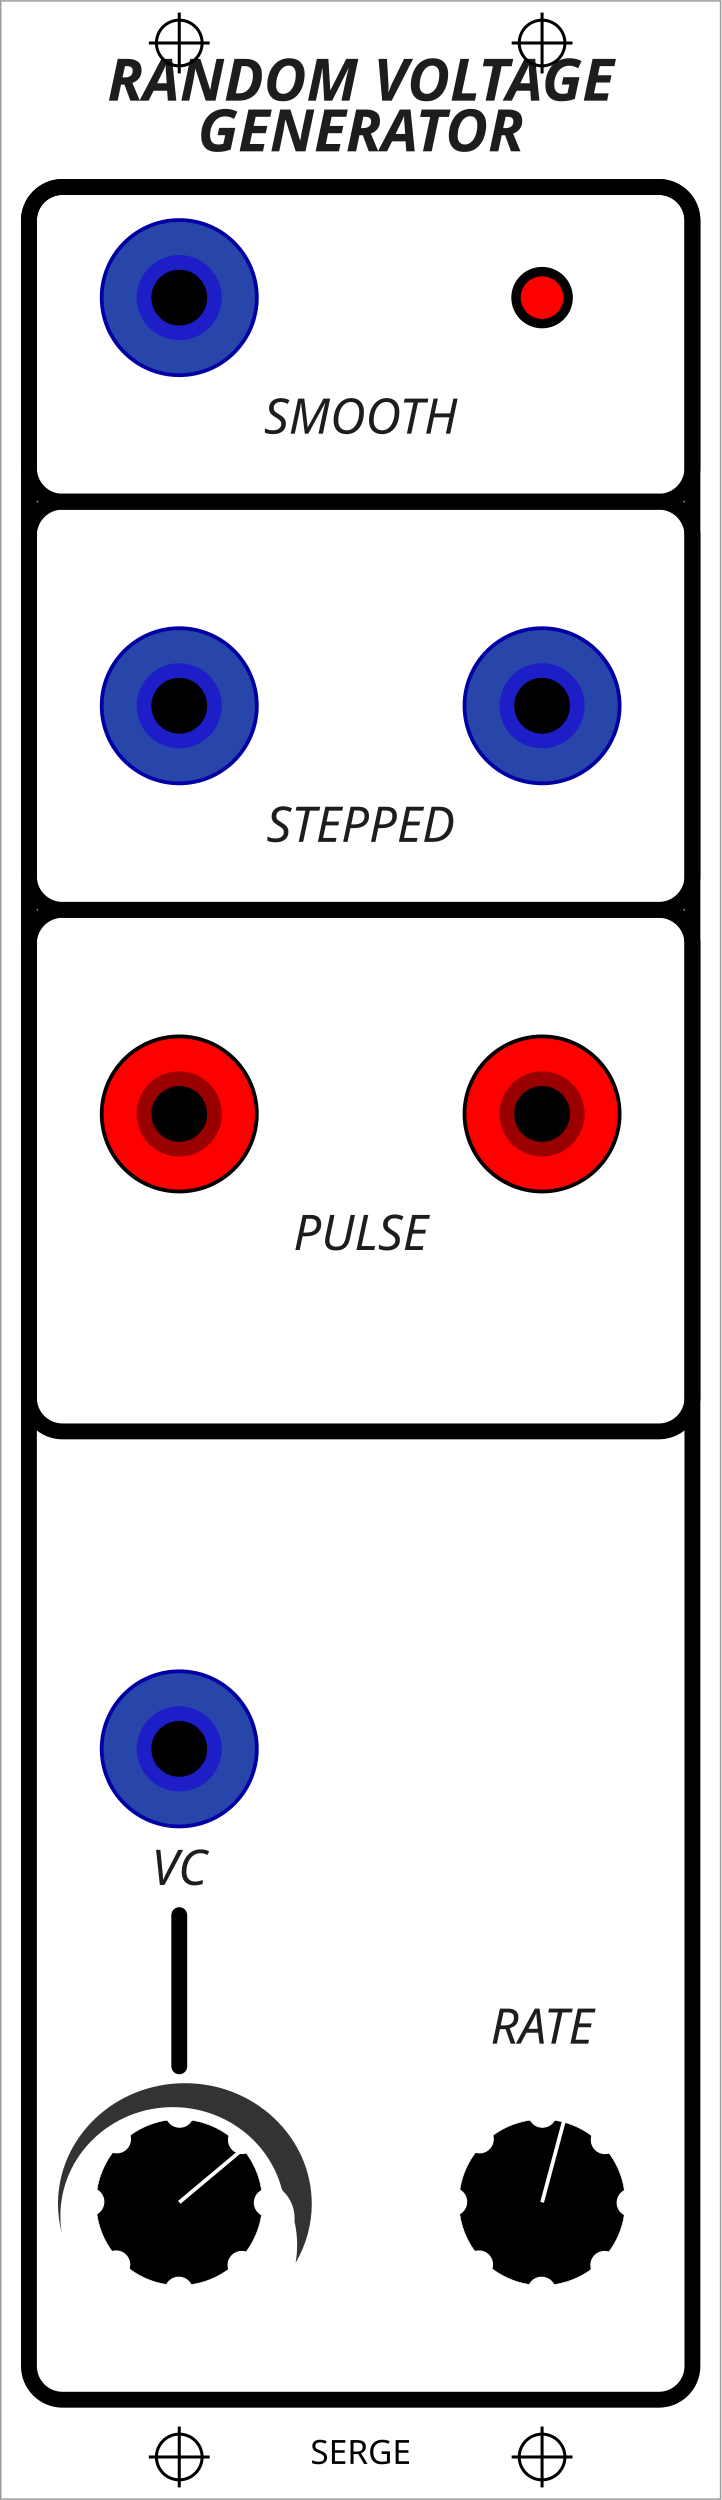
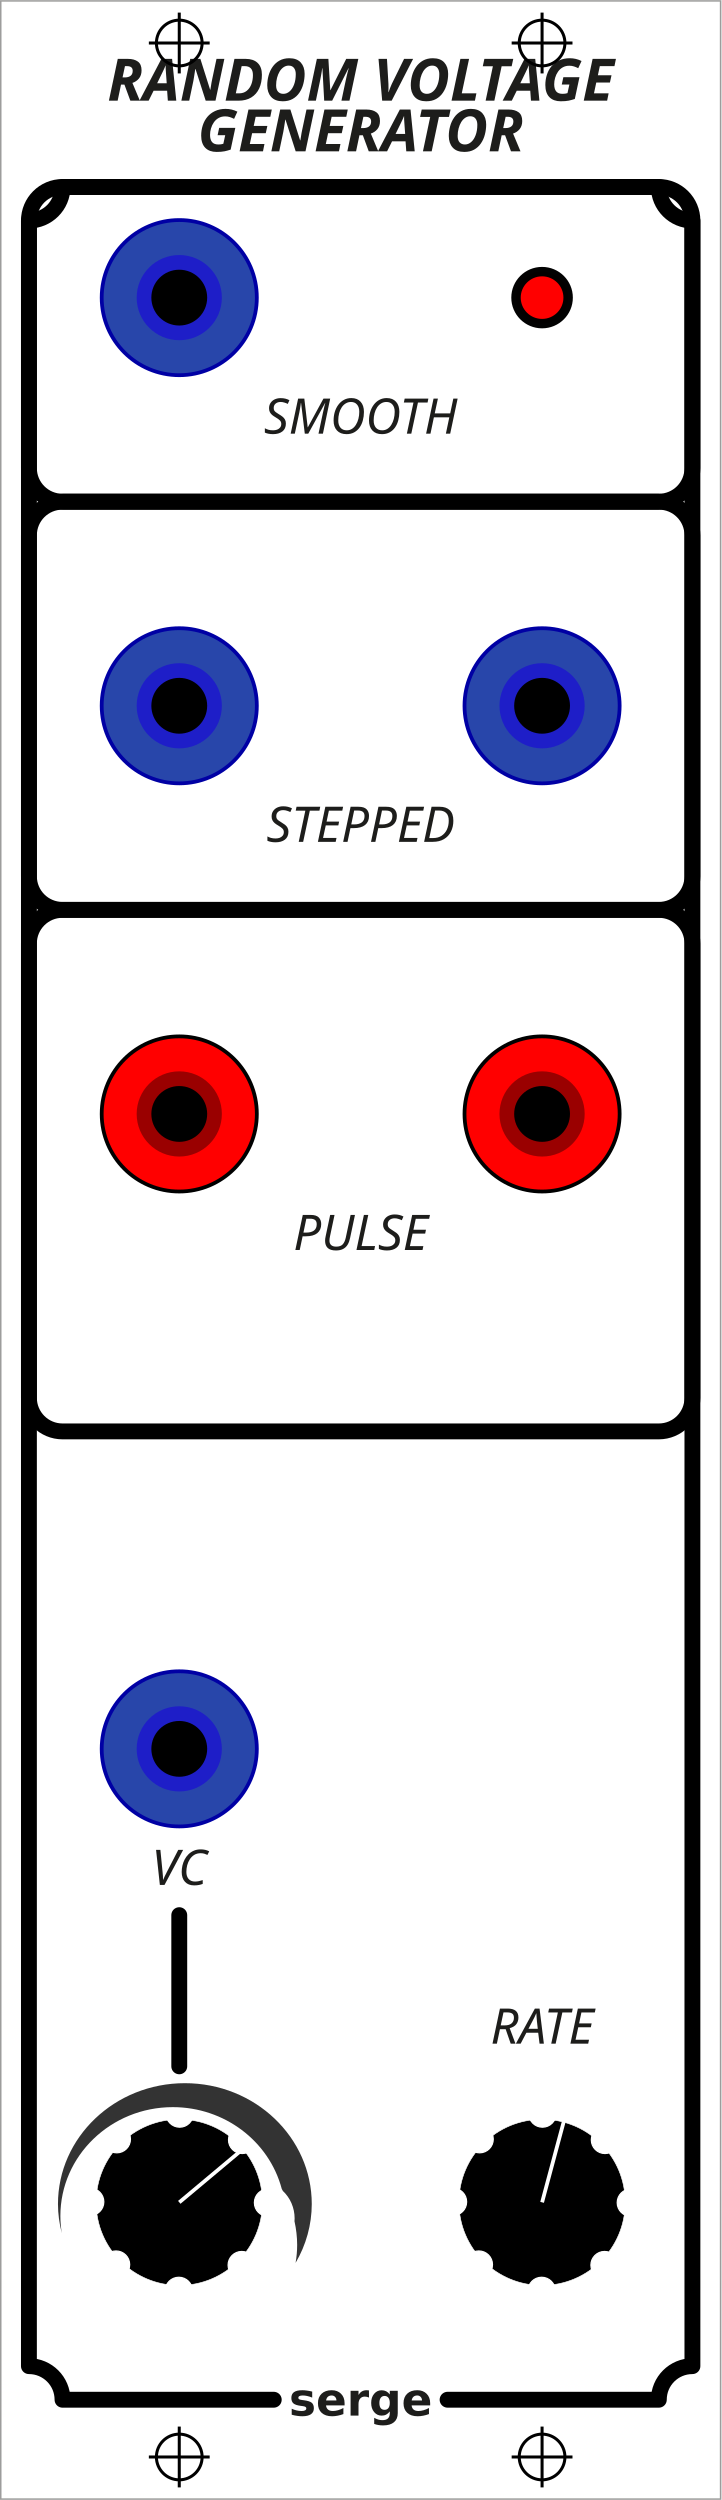
<svg xmlns="http://www.w3.org/2000/svg" xmlns:xlink="http://www.w3.org/1999/xlink" viewBox="0 0 190.866 661.417" height="6.89in" width="1.988in" xml:space="preserve" id="svg-serge" version="1.1">
  <defs id="defs-serge">
    <clipPath id="XMLID_3_-2-2-8-3-0-1-2">
      <use id="use7823-3-2-4-9-0-0" xlink:href="#XMLID_1_" x="0" y="0" width="100%" height="100%" />
    </clipPath>
    <circle id="XMLID_1_" cx="20.975" cy="20.926" r="18.024" />
  </defs>
  <g id="layer-Background">
    <rect id="background-white" x="0" y="0" width="190.866" height="661.417" style="fill:#ffffff;fill-opacity:1;stroke:none" />
    <rect x="0.2" y="0.2" width="190.466" height="661.017" style="fill:none;stroke:#9d9d9c;stroke-width:0.4" />
  </g>
  <g id="layer-Linework" transform="translate(-48.5669 -5.2913)">
-     <path d="M 56.22,63.611 A 8.89,8.89 0 0 1 65.11,54.721 L 222.89,54.721 A 8.89,8.89 0 0 1 231.78,63.611 L 231.78,631.332 A 8.89,8.89 0 0 1 222.89,640.221 L 65.11,640.221 A 8.89,8.89 0 0 1 56.22,631.332 Z" style="display:inline;fill:none;stroke:#000000;stroke-width:4.2;stroke-linecap:round;stroke-linejoin:round" />
+     <path d="M 167.000,640.221 L 222.890,640.221 A 8.89,8.89 0 0 1 231.780,631.332 L 231.780,63.611 A 8.89,8.89 0 0 1 222.890,54.721 L 65.110,54.721 A 8.89,8.89 0 0 1 56.220,63.611 L 56.220,631.332 A 8.89,8.89 0 0 1 65.110,640.221 L 121.000,640.221" style="display:inline;fill:none;stroke:#000000;stroke-width:4.2;stroke-linecap:round;stroke-linejoin:round" />
+     <text x="144.000" y="644.421" style="font-family:'Futura','Century Gothic','DejaVu Sans',sans-serif;font-weight:bold;font-size:12px;text-anchor:middle;fill:#1d1d1b">serge</text>
    <text x="144.0" y="31.891" style="font-variant:normal;font-weight:bold;font-stretch:normal;font-size:15.5px;font-family:Futura;-inkscape-font-specification:'Futura Bold';font-variant-ligatures:normal;font-variant-caps:normal;font-variant-numeric:normal;font-variant-east-asian:normal;text-align:center;writing-mode:lr-tb;text-anchor:middle;display:inline;fill:#1d1d1b;fill-opacity:1;fill-rule:nonzero;stroke:none;stroke-width:1.332;font-style:oblique">RANDOM VOLTAGE</text>
    <text x="144.0" y="45.291" style="font-variant:normal;font-weight:bold;font-stretch:normal;font-size:15.5px;font-family:Futura;-inkscape-font-specification:'Futura Bold';font-variant-ligatures:normal;font-variant-caps:normal;font-variant-numeric:normal;font-variant-east-asian:normal;text-align:center;writing-mode:lr-tb;text-anchor:middle;display:inline;fill:#1d1d1b;fill-opacity:1;fill-rule:nonzero;stroke:none;stroke-width:1.332;font-style:oblique">GENERATOR</text>
    <path d="M 56.22,63.611 A 8.89,8.89 0 0 1 65.11,54.721 L 222.89,54.721 A 8.89,8.89 0 0 1 231.78,63.611 L 231.78,129.11 A 8.89,8.89 0 0 1 222.89,138 L 65.11,138 A 8.89,8.89 0 0 1 56.22,129.11 Z" style="display:inline;fill:none;stroke:#000000;stroke-width:4.2;stroke-linecap:round;stroke-linejoin:round" />
    <path d="M 56.22,146.89 A 8.89,8.89 0 0 1 65.11,138 L 222.89,138 A 8.89,8.89 0 0 1 231.78,146.89 L 231.78,237.11 A 8.89,8.89 0 0 1 222.89,246 L 65.11,246 A 8.89,8.89 0 0 1 56.22,237.11 Z" style="display:inline;fill:none;stroke:#000000;stroke-width:4.2;stroke-linecap:round;stroke-linejoin:round" />
    <path d="M 56.22,254.89 A 8.89,8.89 0 0 1 65.11,246 L 222.89,246 A 8.89,8.89 0 0 1 231.78,254.89 L 231.78,375.11 A 8.89,8.89 0 0 1 222.89,384 L 65.11,384 A 8.89,8.89 0 0 1 56.22,375.11 Z" style="display:inline;fill:none;stroke:#000000;stroke-width:4.2;stroke-linecap:round;stroke-linejoin:round" />
    <text x="144.0" y="120" style="font-variant:normal;font-weight:normal;font-stretch:normal;font-size:13.0px;font-family:Futura;-inkscape-font-specification:'Futura Bold';font-variant-ligatures:normal;font-variant-caps:normal;font-variant-numeric:normal;font-variant-east-asian:normal;text-align:center;writing-mode:lr-tb;text-anchor:middle;display:inline;fill:#1d1d1b;fill-opacity:1;fill-rule:nonzero;stroke:none;stroke-width:1.332;font-style:oblique">SMOOTH</text>
    <text x="144.0" y="228" style="font-variant:normal;font-weight:normal;font-stretch:normal;font-size:13.0px;font-family:Futura;-inkscape-font-specification:'Futura Bold';font-variant-ligatures:normal;font-variant-caps:normal;font-variant-numeric:normal;font-variant-east-asian:normal;text-align:center;writing-mode:lr-tb;text-anchor:middle;display:inline;fill:#1d1d1b;fill-opacity:1;fill-rule:nonzero;stroke:none;stroke-width:1.332;font-style:oblique">STEPPED</text>
    <text x="144.0" y="336" style="font-variant:normal;font-weight:normal;font-stretch:normal;font-size:13.0px;font-family:Futura;-inkscape-font-specification:'Futura Bold';font-variant-ligatures:normal;font-variant-caps:normal;font-variant-numeric:normal;font-variant-east-asian:normal;text-align:center;writing-mode:lr-tb;text-anchor:middle;display:inline;fill:#1d1d1b;fill-opacity:1;fill-rule:nonzero;stroke:none;stroke-width:1.332;font-style:oblique">PULSE</text>
    <text x="96.0" y="504" style="font-variant:normal;font-weight:normal;font-stretch:normal;font-size:13.0px;font-family:Futura;-inkscape-font-specification:'Futura Bold';font-variant-ligatures:normal;font-variant-caps:normal;font-variant-numeric:normal;font-variant-east-asian:normal;text-align:center;writing-mode:lr-tb;text-anchor:middle;display:inline;fill:#1d1d1b;fill-opacity:1;fill-rule:nonzero;stroke:none;stroke-width:1.332;font-style:oblique">VC</text>
    <path d="M 96.000,512.000 L 96.000,552.000" style="display:inline;fill:none;stroke:#000000;stroke-width:4.2;stroke-linecap:round;stroke-linejoin:round;stroke-dasharray:none;stroke-opacity:1" />
    <g transform="matrix(1.333333,0.0,0.0,-1.333333,0.0,744)">
      <path d="m 97.483,484.46 c -18.547,0 -33.579,14.323 -33.579,31.995 0.013,2.6 0.355,5.183 1.021,7.699 -0.251,-1.495 -0.38,-3.011 -0.385,-4.527 0,-15.921 13.328,-28.828 29.771,-28.828 13.577,0.011 25.432,8.912 28.812,21.641 0.099,0.176 0.199,0.353 0.292,0.536 1.979,1.855 3.109,4.495 3.109,7.265 0,0.251 -0.016,0.5 -0.036,0.751 0.457,2.041 0.697,4.135 0.708,6.233 0,1.605 -0.147,3.209 -0.417,4.787 2.792,-4.755 4.267,-10.109 4.281,-15.557 0,-17.667 -15.036,-31.995 -33.577,-31.995 z" style="display:inline;fill:#333333;fill-opacity:1;fill-rule:evenodd;stroke:none;stroke-width:1.333" id="path46344-1-8-8-2-3-0-s15" transform="matrix(0.75,0,0,-0.75,0,504)" />
    </g>
    <text x="192.0" y="546" style="font-variant:normal;font-weight:normal;font-stretch:normal;font-size:13.0px;font-family:Futura;-inkscape-font-specification:'Futura Bold';font-variant-ligatures:normal;font-variant-caps:normal;font-variant-numeric:normal;font-variant-east-asian:normal;text-align:center;writing-mode:lr-tb;text-anchor:middle;display:inline;fill:#1d1d1b;fill-opacity:1;fill-rule:nonzero;stroke:none;stroke-width:1.332;font-style:oblique">RATE</text>
-     <text x="144.0" y="657.209" style="font-style:normal;font-variant:normal;font-weight:normal;font-stretch:normal;font-size:8.848px;font-family:Futura;-inkscape-font-specification:'Futura Bold';font-variant-ligatures:normal;font-variant-caps:normal;font-variant-numeric:normal;font-variant-east-asian:normal;text-align:center;writing-mode:lr-tb;text-anchor:middle;display:inline;fill:#020103;fill-opacity:1;fill-rule:nonzero;stroke:none;stroke-width:0.999">SERGE</text>
  </g>
  <g id="layer-XXX" transform="translate(-48.5669 -5.2913)">
    <g transform="matrix(1,0,0,1,-95.95958,-72.1832)">
      <g style="display:inline" id="g46362-5-5-s1" transform="matrix(1.333333,0,0,-1.333333,-192.0404,468.1833)">
        <g transform="matrix(1,0,0,0.997611,0,504)" id="g46352-9-9-s1">
          <path id="path46350-9-1-s1" style="fill:none;stroke:#1d1d1b;stroke-width:1.802;stroke-linecap:butt;stroke-linejoin:miter;stroke-miterlimit:8.825;stroke-dasharray:none;stroke-opacity:1" d="m 282.828,-265.474 10.344,-10.345" />
        </g>
        <g id="g46360-2-3-s1">
          <g id="g46358-5-2-s1">
            <g transform="matrix(1,0,0,0.997611,0,504)" id="g46356-6-0-s1">
              <path id="path46354-1-9-s1" style="fill:none;stroke:#1d1d1b;stroke-width:1.802;stroke-linecap:butt;stroke-linejoin:miter;stroke-miterlimit:8.825;stroke-dasharray:none;stroke-opacity:1" d="m 293.172,-265.474 -10.344,-10.345" />
            </g>
          </g>
        </g>
      </g>
    </g>
    <g transform="matrix(1,0,0,1,-95.95958,35.8168)">
      <g style="display:inline" id="g46362-5-5-s4" transform="matrix(1.333333,0,0,-1.333333,-192.0404,468.1833)">
        <g transform="matrix(1,0,0,0.997611,0,504)" id="g46352-9-9-s4">
          <path id="path46350-9-1-s4" style="fill:none;stroke:#1d1d1b;stroke-width:1.802;stroke-linecap:butt;stroke-linejoin:miter;stroke-miterlimit:8.825;stroke-dasharray:none;stroke-opacity:1" d="m 282.828,-265.474 10.344,-10.345" />
        </g>
        <g id="g46360-2-3-s4">
          <g id="g46358-5-2-s4">
            <g transform="matrix(1,0,0,0.997611,0,504)" id="g46356-6-0-s4">
              <path id="path46354-1-9-s4" style="fill:none;stroke:#1d1d1b;stroke-width:1.802;stroke-linecap:butt;stroke-linejoin:miter;stroke-miterlimit:8.825;stroke-dasharray:none;stroke-opacity:1" d="m 293.172,-265.474 -10.344,-10.345" />
            </g>
          </g>
        </g>
      </g>
    </g>
    <g transform="matrix(1,0,0,1,0.04042,35.8168)">
      <g style="display:inline" id="g46362-5-5-s6" transform="matrix(1.333333,0,0,-1.333333,-192.0404,468.1833)">
        <g transform="matrix(1,0,0,0.997611,0,504)" id="g46352-9-9-s6">
          <path id="path46350-9-1-s6" style="fill:none;stroke:#1d1d1b;stroke-width:1.802;stroke-linecap:butt;stroke-linejoin:miter;stroke-miterlimit:8.825;stroke-dasharray:none;stroke-opacity:1" d="m 282.828,-265.474 10.344,-10.345" />
        </g>
        <g id="g46360-2-3-s6">
          <g id="g46358-5-2-s6">
            <g transform="matrix(1,0,0,0.997611,0,504)" id="g46356-6-0-s6">
              <path id="path46354-1-9-s6" style="fill:none;stroke:#1d1d1b;stroke-width:1.802;stroke-linecap:butt;stroke-linejoin:miter;stroke-miterlimit:8.825;stroke-dasharray:none;stroke-opacity:1" d="m 293.172,-265.474 -10.344,-10.345" />
            </g>
          </g>
        </g>
      </g>
    </g>
    <g transform="matrix(1,0,0,1,-95.95958,143.8168)">
      <g style="display:inline" id="g46362-5-5-s8" transform="matrix(1.333333,0,0,-1.333333,-192.0404,468.1833)">
        <g transform="matrix(1,0,0,0.997611,0,504)" id="g46352-9-9-s8">
          <path id="path46350-9-1-s8" style="fill:none;stroke:#1d1d1b;stroke-width:1.802;stroke-linecap:butt;stroke-linejoin:miter;stroke-miterlimit:8.825;stroke-dasharray:none;stroke-opacity:1" d="m 282.828,-265.474 10.344,-10.345" />
        </g>
        <g id="g46360-2-3-s8">
          <g id="g46358-5-2-s8">
            <g transform="matrix(1,0,0,0.997611,0,504)" id="g46356-6-0-s8">
              <path id="path46354-1-9-s8" style="fill:none;stroke:#1d1d1b;stroke-width:1.802;stroke-linecap:butt;stroke-linejoin:miter;stroke-miterlimit:8.825;stroke-dasharray:none;stroke-opacity:1" d="m 293.172,-265.474 -10.344,-10.345" />
            </g>
          </g>
        </g>
      </g>
    </g>
    <g transform="matrix(1,0,0,1,0.04042,143.8168)">
      <g style="display:inline" id="g46362-5-5-s10" transform="matrix(1.333333,0,0,-1.333333,-192.0404,468.1833)">
        <g transform="matrix(1,0,0,0.997611,0,504)" id="g46352-9-9-s10">
          <path id="path46350-9-1-s10" style="fill:none;stroke:#1d1d1b;stroke-width:1.802;stroke-linecap:butt;stroke-linejoin:miter;stroke-miterlimit:8.825;stroke-dasharray:none;stroke-opacity:1" d="m 282.828,-265.474 10.344,-10.345" />
        </g>
        <g id="g46360-2-3-s10">
          <g id="g46358-5-2-s10">
            <g transform="matrix(1,0,0,0.997611,0,504)" id="g46356-6-0-s10">
              <path id="path46354-1-9-s10" style="fill:none;stroke:#1d1d1b;stroke-width:1.802;stroke-linecap:butt;stroke-linejoin:miter;stroke-miterlimit:8.825;stroke-dasharray:none;stroke-opacity:1" d="m 293.172,-265.474 -10.344,-10.345" />
            </g>
          </g>
        </g>
      </g>
    </g>
    <g transform="matrix(1,0,0,1,-95.95958,311.8168)">
      <g style="display:inline" id="g46362-5-5-s12" transform="matrix(1.333333,0,0,-1.333333,-192.0404,468.1833)">
        <g transform="matrix(1,0,0,0.997611,0,504)" id="g46352-9-9-s12">
          <path id="path46350-9-1-s12" style="fill:none;stroke:#1d1d1b;stroke-width:1.802;stroke-linecap:butt;stroke-linejoin:miter;stroke-miterlimit:8.825;stroke-dasharray:none;stroke-opacity:1" d="m 282.828,-265.474 10.344,-10.345" />
        </g>
        <g id="g46360-2-3-s12">
          <g id="g46358-5-2-s12">
            <g transform="matrix(1,0,0,0.997611,0,504)" id="g46356-6-0-s12">
              <path id="path46354-1-9-s12" style="fill:none;stroke:#1d1d1b;stroke-width:1.802;stroke-linecap:butt;stroke-linejoin:miter;stroke-miterlimit:8.825;stroke-dasharray:none;stroke-opacity:1" d="m 293.172,-265.474 -10.344,-10.345" />
            </g>
          </g>
        </g>
      </g>
    </g>
    <g transform="matrix(1,0,0,1,-95.95958,431.8168)">
      <g style="display:inline" id="g46362-5-5-s14" transform="matrix(1.333333,0,0,-1.333333,-192.0404,468.1833)">
        <g transform="matrix(1,0,0,0.997611,0,504)" id="g46352-9-9-s14">
          <path id="path46350-9-1-s14" style="fill:none;stroke:#1d1d1b;stroke-width:1.802;stroke-linecap:butt;stroke-linejoin:miter;stroke-miterlimit:8.825;stroke-dasharray:none;stroke-opacity:1" d="m 282.828,-265.474 10.344,-10.345" />
        </g>
        <g id="g46360-2-3-s14">
          <g id="g46358-5-2-s14">
            <g transform="matrix(1,0,0,0.997611,0,504)" id="g46356-6-0-s14">
              <path id="path46354-1-9-s14" style="fill:none;stroke:#1d1d1b;stroke-width:1.802;stroke-linecap:butt;stroke-linejoin:miter;stroke-miterlimit:8.825;stroke-dasharray:none;stroke-opacity:1" d="m 293.172,-265.474 -10.344,-10.345" />
            </g>
          </g>
        </g>
      </g>
    </g>
    <g transform="matrix(1,0,0,1,0.04042,431.8168)">
      <g style="display:inline" id="g46362-5-5-s17" transform="matrix(1.333333,0,0,-1.333333,-192.0404,468.1833)">
        <g transform="matrix(1,0,0,0.997611,0,504)" id="g46352-9-9-s17">
          <path id="path46350-9-1-s17" style="fill:none;stroke:#1d1d1b;stroke-width:1.802;stroke-linecap:butt;stroke-linejoin:miter;stroke-miterlimit:8.825;stroke-dasharray:none;stroke-opacity:1" d="m 282.828,-265.474 10.344,-10.345" />
        </g>
        <g id="g46360-2-3-s17">
          <g id="g46358-5-2-s17">
            <g transform="matrix(1,0,0,0.997611,0,504)" id="g46356-6-0-s17">
              <path id="path46354-1-9-s17" style="fill:none;stroke:#1d1d1b;stroke-width:1.802;stroke-linecap:butt;stroke-linejoin:miter;stroke-miterlimit:8.825;stroke-dasharray:none;stroke-opacity:1" d="m 293.172,-265.474 -10.344,-10.345" />
            </g>
          </g>
        </g>
      </g>
    </g>
    <g>
      <circle cx="96.000" cy="16.630" r="6.047" style="fill:none;stroke:#000000;stroke-width:0.8" />
      <path d="M 87.953,16.630 L 104.047,16.630 M 96.000,8.583 L 96.000,24.677" style="fill:none;stroke:#000000;stroke-width:0.8" />
    </g>
    <g>
      <circle cx="96.000" cy="655.370" r="6.047" style="fill:none;stroke:#000000;stroke-width:0.8" />
      <path d="M 87.953,655.370 L 104.047,655.370 M 96.000,647.323 L 96.000,663.417" style="fill:none;stroke:#000000;stroke-width:0.8" />
    </g>
    <g>
      <circle cx="192.000" cy="16.630" r="6.047" style="fill:none;stroke:#000000;stroke-width:0.8" />
      <path d="M 183.953,16.630 L 200.047,16.630 M 192.000,8.583 L 192.000,24.677" style="fill:none;stroke:#000000;stroke-width:0.8" />
    </g>
    <g>
      <circle cx="192.000" cy="655.370" r="6.047" style="fill:none;stroke:#000000;stroke-width:0.8" />
      <path d="M 183.953,655.370 L 200.047,655.370 M 192.000,647.323 L 192.000,663.417" style="fill:none;stroke:#000000;stroke-width:0.8" />
    </g>
  </g>
  <g id="layer-Jacks-Knobs" transform="translate(-48.5669 -5.2913)">
    <g transform="matrix(1,0,0,1,2e-06,-0.183199)">
      <g style="display:inline;stroke-width:0.772" transform="matrix(1.295707,0,0,1.295707,-137.2273,-242.335)" id="g46558-0-6-5-3-8-8-s2">
        <g style="stroke-width:0.772" id="g46552-9-9-6-7-1-4-s2">
          <path id="path46550-8-0-4-0-6-3-s2" style="fill:#2846aa;stroke:#0000a4;stroke-width:0.772" d="M 195.84,252 A 15.84,15.84 0 0 1 180,267.84 15.84,15.84 0 0 1 164.16,252 15.84,15.84 0 0 1 180,236.16 15.84,15.84 0 0 1 195.84,252" />
        </g>
        <g style="stroke-width:0.772" id="g46556-9-1-8-0-3-1-s2">
          <path id="path46554-4-0-0-6-8-2-s2" style="stroke:#1e1ec8;stroke-width:3" d="m 187.2,252 a 7.2,7.2 0 0 1 -7.2,7.2 7.2,7.2 0 0 1 -7.2,-7.2 7.2,7.2 0 0 1 7.2,-7.2 7.2,7.2 0 0 1 7.2,7.2" />
        </g>
      </g>
    </g>
    <g transform="matrix(1,0,0,1,0.04042,-72.1832)">
      <ellipse style="display:inline;fill:#ff0000;stroke:#000000;stroke-width:2.496;stroke-linecap:round;stroke-linejoin:round;stroke-dasharray:none;stroke-opacity:0.989" id="path27-s3" cx="191.96" cy="156.183" rx="6.896" ry="6.88" />
    </g>
    <g transform="matrix(1,0,0,1,2e-06,107.8168)">
      <g style="display:inline;stroke-width:0.772" transform="matrix(1.295707,0,0,1.295707,-137.2273,-242.335)" id="g46558-0-6-5-3-8-8-s5">
        <g style="stroke-width:0.772" id="g46552-9-9-6-7-1-4-s5">
          <path id="path46550-8-0-4-0-6-3-s5" style="fill:#2846aa;stroke:#0000a4;stroke-width:0.772" d="M 195.84,252 A 15.84,15.84 0 0 1 180,267.84 15.84,15.84 0 0 1 164.16,252 15.84,15.84 0 0 1 180,236.16 15.84,15.84 0 0 1 195.84,252" />
        </g>
        <g style="stroke-width:0.772" id="g46556-9-1-8-0-3-1-s5">
          <path id="path46554-4-0-0-6-8-2-s5" style="stroke:#1e1ec8;stroke-width:3" d="m 187.2,252 a 7.2,7.2 0 0 1 -7.2,7.2 7.2,7.2 0 0 1 -7.2,-7.2 7.2,7.2 0 0 1 7.2,-7.2 7.2,7.2 0 0 1 7.2,7.2" />
        </g>
      </g>
    </g>
    <g transform="matrix(1,0,0,1,96,107.8168)">
      <g style="display:inline;stroke-width:0.772" transform="matrix(1.295707,0,0,1.295707,-137.2273,-242.335)" id="g46558-0-6-5-3-8-8-s7">
        <g style="stroke-width:0.772" id="g46552-9-9-6-7-1-4-s7">
          <path id="path46550-8-0-4-0-6-3-s7" style="fill:#2846aa;stroke:#0000a4;stroke-width:0.772" d="M 195.84,252 A 15.84,15.84 0 0 1 180,267.84 15.84,15.84 0 0 1 164.16,252 15.84,15.84 0 0 1 180,236.16 15.84,15.84 0 0 1 195.84,252" />
        </g>
        <g style="stroke-width:0.772" id="g46556-9-1-8-0-3-1-s7">
          <path id="path46554-4-0-0-6-8-2-s7" style="stroke:#1e1ec8;stroke-width:3" d="m 187.2,252 a 7.2,7.2 0 0 1 -7.2,7.2 7.2,7.2 0 0 1 -7.2,-7.2 7.2,7.2 0 0 1 7.2,-7.2 7.2,7.2 0 0 1 7.2,7.2" />
        </g>
      </g>
    </g>
    <g transform="matrix(1,0,0,1,-95.95957,71.8168)">
      <g id="g27-s9" transform="translate(36)" style="display:inline">
        <g transform="matrix(1.333333,0,0,-1.333333,-228.3814,540.1833)" id="g46390-8-3-s9" style="display:inline">
          <g id="g46380-7-2-s9" transform="matrix(1,0,0,0.997611,0,504)">
            <path d="m 282.828,-265.474 10.344,-10.345" style="fill:none;stroke:#1d1d1b;stroke-width:1.802;stroke-linecap:butt;stroke-linejoin:miter;stroke-miterlimit:8.825;stroke-dasharray:none;stroke-opacity:1" id="path46378-8-0-s9" />
          </g>
          <g id="g46388-4-5-s9">
            <g id="g46386-1-8-s9">
              <g id="g46384-4-2-s9" transform="matrix(1,0,0,0.997611,0,504)">
                <path d="m 293.172,-265.474 -10.344,-10.345" style="fill:none;stroke:#1d1d1b;stroke-width:1.802;stroke-linecap:butt;stroke-linejoin:miter;stroke-miterlimit:8.825;stroke-dasharray:none;stroke-opacity:1" id="path46382-1-9-s9" />
              </g>
            </g>
          </g>
        </g>
        <path id="path46550-8-0-s9" style="fill:#ff0000;stroke:#000000;stroke-width:1;stroke-opacity:1" d="m 176.484,228.183 a 20.524,20.524 0 0 1 -20.524,20.524 20.524,20.524 0 0 1 -20.524,-20.524 20.524,20.524 0 0 1 20.524,-20.524 20.524,20.524 0 0 1 20.524,20.524" />
        <path id="path46554-4-0-s9" style="fill:#000000;stroke:#9a0000;stroke-width:3.887;stroke-opacity:1" d="m 165.289,228.183 a 9.329,9.329 0 0 1 -9.329,9.329 9.329,9.329 0 0 1 -9.329,-9.329 9.329,9.329 0 0 1 9.329,-9.329 9.329,9.329 0 0 1 9.329,9.329" />
      </g>
    </g>
    <g transform="matrix(1,0,0,1,0.04043,71.8168)">
      <g id="g27-s11" transform="translate(36)" style="display:inline">
        <g transform="matrix(1.333333,0,0,-1.333333,-228.3814,540.1833)" id="g46390-8-3-s11" style="display:inline">
          <g id="g46380-7-2-s11" transform="matrix(1,0,0,0.997611,0,504)">
            <path d="m 282.828,-265.474 10.344,-10.345" style="fill:none;stroke:#1d1d1b;stroke-width:1.802;stroke-linecap:butt;stroke-linejoin:miter;stroke-miterlimit:8.825;stroke-dasharray:none;stroke-opacity:1" id="path46378-8-0-s11" />
          </g>
          <g id="g46388-4-5-s11">
            <g id="g46386-1-8-s11">
              <g id="g46384-4-2-s11" transform="matrix(1,0,0,0.997611,0,504)">
                <path d="m 293.172,-265.474 -10.344,-10.345" style="fill:none;stroke:#1d1d1b;stroke-width:1.802;stroke-linecap:butt;stroke-linejoin:miter;stroke-miterlimit:8.825;stroke-dasharray:none;stroke-opacity:1" id="path46382-1-9-s11" />
              </g>
            </g>
          </g>
        </g>
        <path id="path46550-8-0-s11" style="fill:#ff0000;stroke:#000000;stroke-width:1;stroke-opacity:1" d="m 176.484,228.183 a 20.524,20.524 0 0 1 -20.524,20.524 20.524,20.524 0 0 1 -20.524,-20.524 20.524,20.524 0 0 1 20.524,-20.524 20.524,20.524 0 0 1 20.524,20.524" />
        <path id="path46554-4-0-s11" style="fill:#000000;stroke:#9a0000;stroke-width:3.887;stroke-opacity:1" d="m 165.289,228.183 a 9.329,9.329 0 0 1 -9.329,9.329 9.329,9.329 0 0 1 -9.329,-9.329 9.329,9.329 0 0 1 9.329,-9.329 9.329,9.329 0 0 1 9.329,9.329" />
      </g>
    </g>
    <g transform="matrix(1,0,0,1,2e-06,383.8168)">
      <g style="display:inline;stroke-width:0.772" transform="matrix(1.295707,0,0,1.295707,-137.2273,-242.335)" id="g46558-0-6-5-3-8-8-s13">
        <g style="stroke-width:0.772" id="g46552-9-9-6-7-1-4-s13">
          <path id="path46550-8-0-4-0-6-3-s13" style="fill:#2846aa;stroke:#0000a4;stroke-width:0.772" d="M 195.84,252 A 15.84,15.84 0 0 1 180,267.84 15.84,15.84 0 0 1 164.16,252 15.84,15.84 0 0 1 180,236.16 15.84,15.84 0 0 1 195.84,252" />
        </g>
        <g style="stroke-width:0.772" id="g46556-9-1-8-0-3-1-s13">
          <path id="path46554-4-0-0-6-8-2-s13" style="stroke:#1e1ec8;stroke-width:3" d="m 187.2,252 a 7.2,7.2 0 0 1 -7.2,7.2 7.2,7.2 0 0 1 -7.2,-7.2 7.2,7.2 0 0 1 7.2,-7.2 7.2,7.2 0 0 1 7.2,7.2" />
        </g>
      </g>
    </g>
    <g transform="matrix(1,0,0,1,0.0,72)">
      <switch id="switch46612-7-6-2-2-6-30-s16" transform="matrix(1.304124,0,0,1.30244,68.63817,488.7178)" style="display:inline;stroke-width:0.767">
        <g id="g46610-1-8-0-1-0-8-s16" style="stroke-width:0.767">
          <g id="g46608-6-9-1-2-2-5-s16" style="stroke-width:0.767">
            <circle id="circle46574-9-7-1-3-6-0-s16" r="18.001" cy="20.947" cx="20.981" stroke-width="0.25" stroke="#000000" fill="#ffffff" />
            <circle id="circle46576-1-6-2-7-9-7-s16" r="16.878" cy="20.947" cx="20.981" stroke-width="0.125" stroke="#ffffff" />
            <g id="g46604-3-2-4-7-0-5-s16" style="stroke-width:0.767">
              <defs id="defs46580-4-2-5-6-2-79-s16">
                <circle r="18.024" cy="20.926" cx="20.975" id="circle26-s16" />
              </defs>
              <clipPath id="clipPath46584-5-2-2-1-2-3-s16">
                <use id="use46582-1-1-3-9-1-7-s16" xlink:href="#XMLID_1_" x="0" y="0" width="100%" height="100%" />
              </clipPath>
              <circle id="circle46586-8-7-2-9-7-9-s16" r="2.772" cy="21.008" cx="38.997" stroke-width="0.25" stroke="#ffffff" fill="#ffffff" clip-path="url(#XMLID_3_-2-2-8-3-0-1-2)" />
              <path id="path46588-5-4-3-7-9-97-s16" d="m 2.887,23.613 c 1.531,0.006 2.777,-1.229 2.785,-2.759 0.008,-1.532 -1.227,-2.78 -2.76,-2.788 -1.531,-0.005 -2.777,1.23 -2.787,2.763 -0.006,1.528 1.229,2.777 2.762,2.784 z" stroke-width="0.25" stroke="#ffffff" fill="#ffffff" clip-path="url(#XMLID_3_-2-2-8-3-0-1-2)" />
              <circle id="circle46590-5-0-1-9-8-9-s16" r="2.772" cy="38.933" cx="20.892" stroke-width="0.25" stroke="#ffffff" fill="#ffffff" clip-path="url(#XMLID_3_-2-2-8-3-0-1-2)" />
              <circle id="circle46592-9-2-1-0-7-9-s16" r="2.772" cy="2.897" cx="21.06" stroke-width="0.25" stroke="#ffffff" fill="#ffffff" clip-path="url(#XMLID_3_-2-2-8-3-0-1-2)" />
              <circle id="circle46594-8-1-9-6-6-8-s16" r="2.772" cy="8.249" cx="33.746" stroke-width="0.25" stroke="#ffffff" fill="#ffffff" clip-path="url(#XMLID_3_-2-2-8-3-0-1-2)" />
              <circle id="circle46596-3-8-8-5-2-8-s16" r="2.772" cy="33.693" cx="33.662" stroke-width="0.25" stroke="#ffffff" fill="#ffffff" clip-path="url(#XMLID_3_-2-2-8-3-0-1-2)" />
              <circle id="circle46598-9-1-0-1-8-5-s16" r="2.772" cy="33.59" cx="8.146" stroke-width="0.25" stroke="#ffffff" fill="#ffffff" clip-path="url(#XMLID_3_-2-2-8-3-0-1-2)" />
              <circle id="circle46600-8-6-9-7-3-5-s16" r="2.773" cy="8.104" cx="8.302" stroke-width="0.25" stroke="#ffffff" fill="#ffffff" clip-path="url(#XMLID_3_-2-2-8-3-0-1-2)" />
              <use id="use46602-7-3-5-9-8-7-s16" stroke="#ffffff" fill="none" xlink:href="#XMLID_1_" x="0" y="0" width="100%" height="100%" style="stroke-width:0.767" />
            </g>
            <line id="line46606-2-6-2-7-4-5-s16" y2="20.94" x2="20.984" y1="27.909" x1="37.586" stroke="#ffffff" fill="none" style="stroke-width:0.767" transform="rotate(297.229 20.984 20.940)" />
          </g>
        </g>
      </switch>
    </g>
    <g transform="matrix(1,0,0,1,96.0,72)">
      <switch id="switch46612-7-6-2-2-6-30-s18" transform="matrix(1.304124,0,0,1.30244,68.63817,488.7178)" style="display:inline;stroke-width:0.767">
        <g id="g46610-1-8-0-1-0-8-s18" style="stroke-width:0.767">
          <g id="g46608-6-9-1-2-2-5-s18" style="stroke-width:0.767">
            <circle id="circle46574-9-7-1-3-6-0-s18" r="18.001" cy="20.947" cx="20.981" stroke-width="0.25" stroke="#000000" fill="#ffffff" />
            <circle id="circle46576-1-6-2-7-9-7-s18" r="16.878" cy="20.947" cx="20.981" stroke-width="0.125" stroke="#ffffff" />
            <g id="g46604-3-2-4-7-0-5-s18" style="stroke-width:0.767">
              <defs id="defs46580-4-2-5-6-2-79-s18">
                <circle r="18.024" cy="20.926" cx="20.975" id="circle26-s18" />
              </defs>
              <clipPath id="clipPath46584-5-2-2-1-2-3-s18">
                <use id="use46582-1-1-3-9-1-7-s18" xlink:href="#XMLID_1_" x="0" y="0" width="100%" height="100%" />
              </clipPath>
              <circle id="circle46586-8-7-2-9-7-9-s18" r="2.772" cy="21.008" cx="38.997" stroke-width="0.25" stroke="#ffffff" fill="#ffffff" clip-path="url(#XMLID_3_-2-2-8-3-0-1-2)" />
              <path id="path46588-5-4-3-7-9-97-s18" d="m 2.887,23.613 c 1.531,0.006 2.777,-1.229 2.785,-2.759 0.008,-1.532 -1.227,-2.78 -2.76,-2.788 -1.531,-0.005 -2.777,1.23 -2.787,2.763 -0.006,1.528 1.229,2.777 2.762,2.784 z" stroke-width="0.25" stroke="#ffffff" fill="#ffffff" clip-path="url(#XMLID_3_-2-2-8-3-0-1-2)" />
              <circle id="circle46590-5-0-1-9-8-9-s18" r="2.772" cy="38.933" cx="20.892" stroke-width="0.25" stroke="#ffffff" fill="#ffffff" clip-path="url(#XMLID_3_-2-2-8-3-0-1-2)" />
              <circle id="circle46592-9-2-1-0-7-9-s18" r="2.772" cy="2.897" cx="21.06" stroke-width="0.25" stroke="#ffffff" fill="#ffffff" clip-path="url(#XMLID_3_-2-2-8-3-0-1-2)" />
              <circle id="circle46594-8-1-9-6-6-8-s18" r="2.772" cy="8.249" cx="33.746" stroke-width="0.25" stroke="#ffffff" fill="#ffffff" clip-path="url(#XMLID_3_-2-2-8-3-0-1-2)" />
              <circle id="circle46596-3-8-8-5-2-8-s18" r="2.772" cy="33.693" cx="33.662" stroke-width="0.25" stroke="#ffffff" fill="#ffffff" clip-path="url(#XMLID_3_-2-2-8-3-0-1-2)" />
              <circle id="circle46598-9-1-0-1-8-5-s18" r="2.772" cy="33.59" cx="8.146" stroke-width="0.25" stroke="#ffffff" fill="#ffffff" clip-path="url(#XMLID_3_-2-2-8-3-0-1-2)" />
              <circle id="circle46600-8-6-9-7-3-5-s18" r="2.773" cy="8.104" cx="8.302" stroke-width="0.25" stroke="#ffffff" fill="#ffffff" clip-path="url(#XMLID_3_-2-2-8-3-0-1-2)" />
              <use id="use46602-7-3-5-9-8-7-s18" stroke="#ffffff" fill="none" xlink:href="#XMLID_1_" x="0" y="0" width="100%" height="100%" style="stroke-width:0.767" />
            </g>
            <line id="line46606-2-6-2-7-4-5-s18" y2="20.94" x2="20.984" y1="27.909" x1="37.586" stroke="#ffffff" fill="none" style="stroke-width:0.767" transform="rotate(262.229 20.984 20.940)" />
          </g>
        </g>
      </switch>
    </g>
  </g>
</svg>
